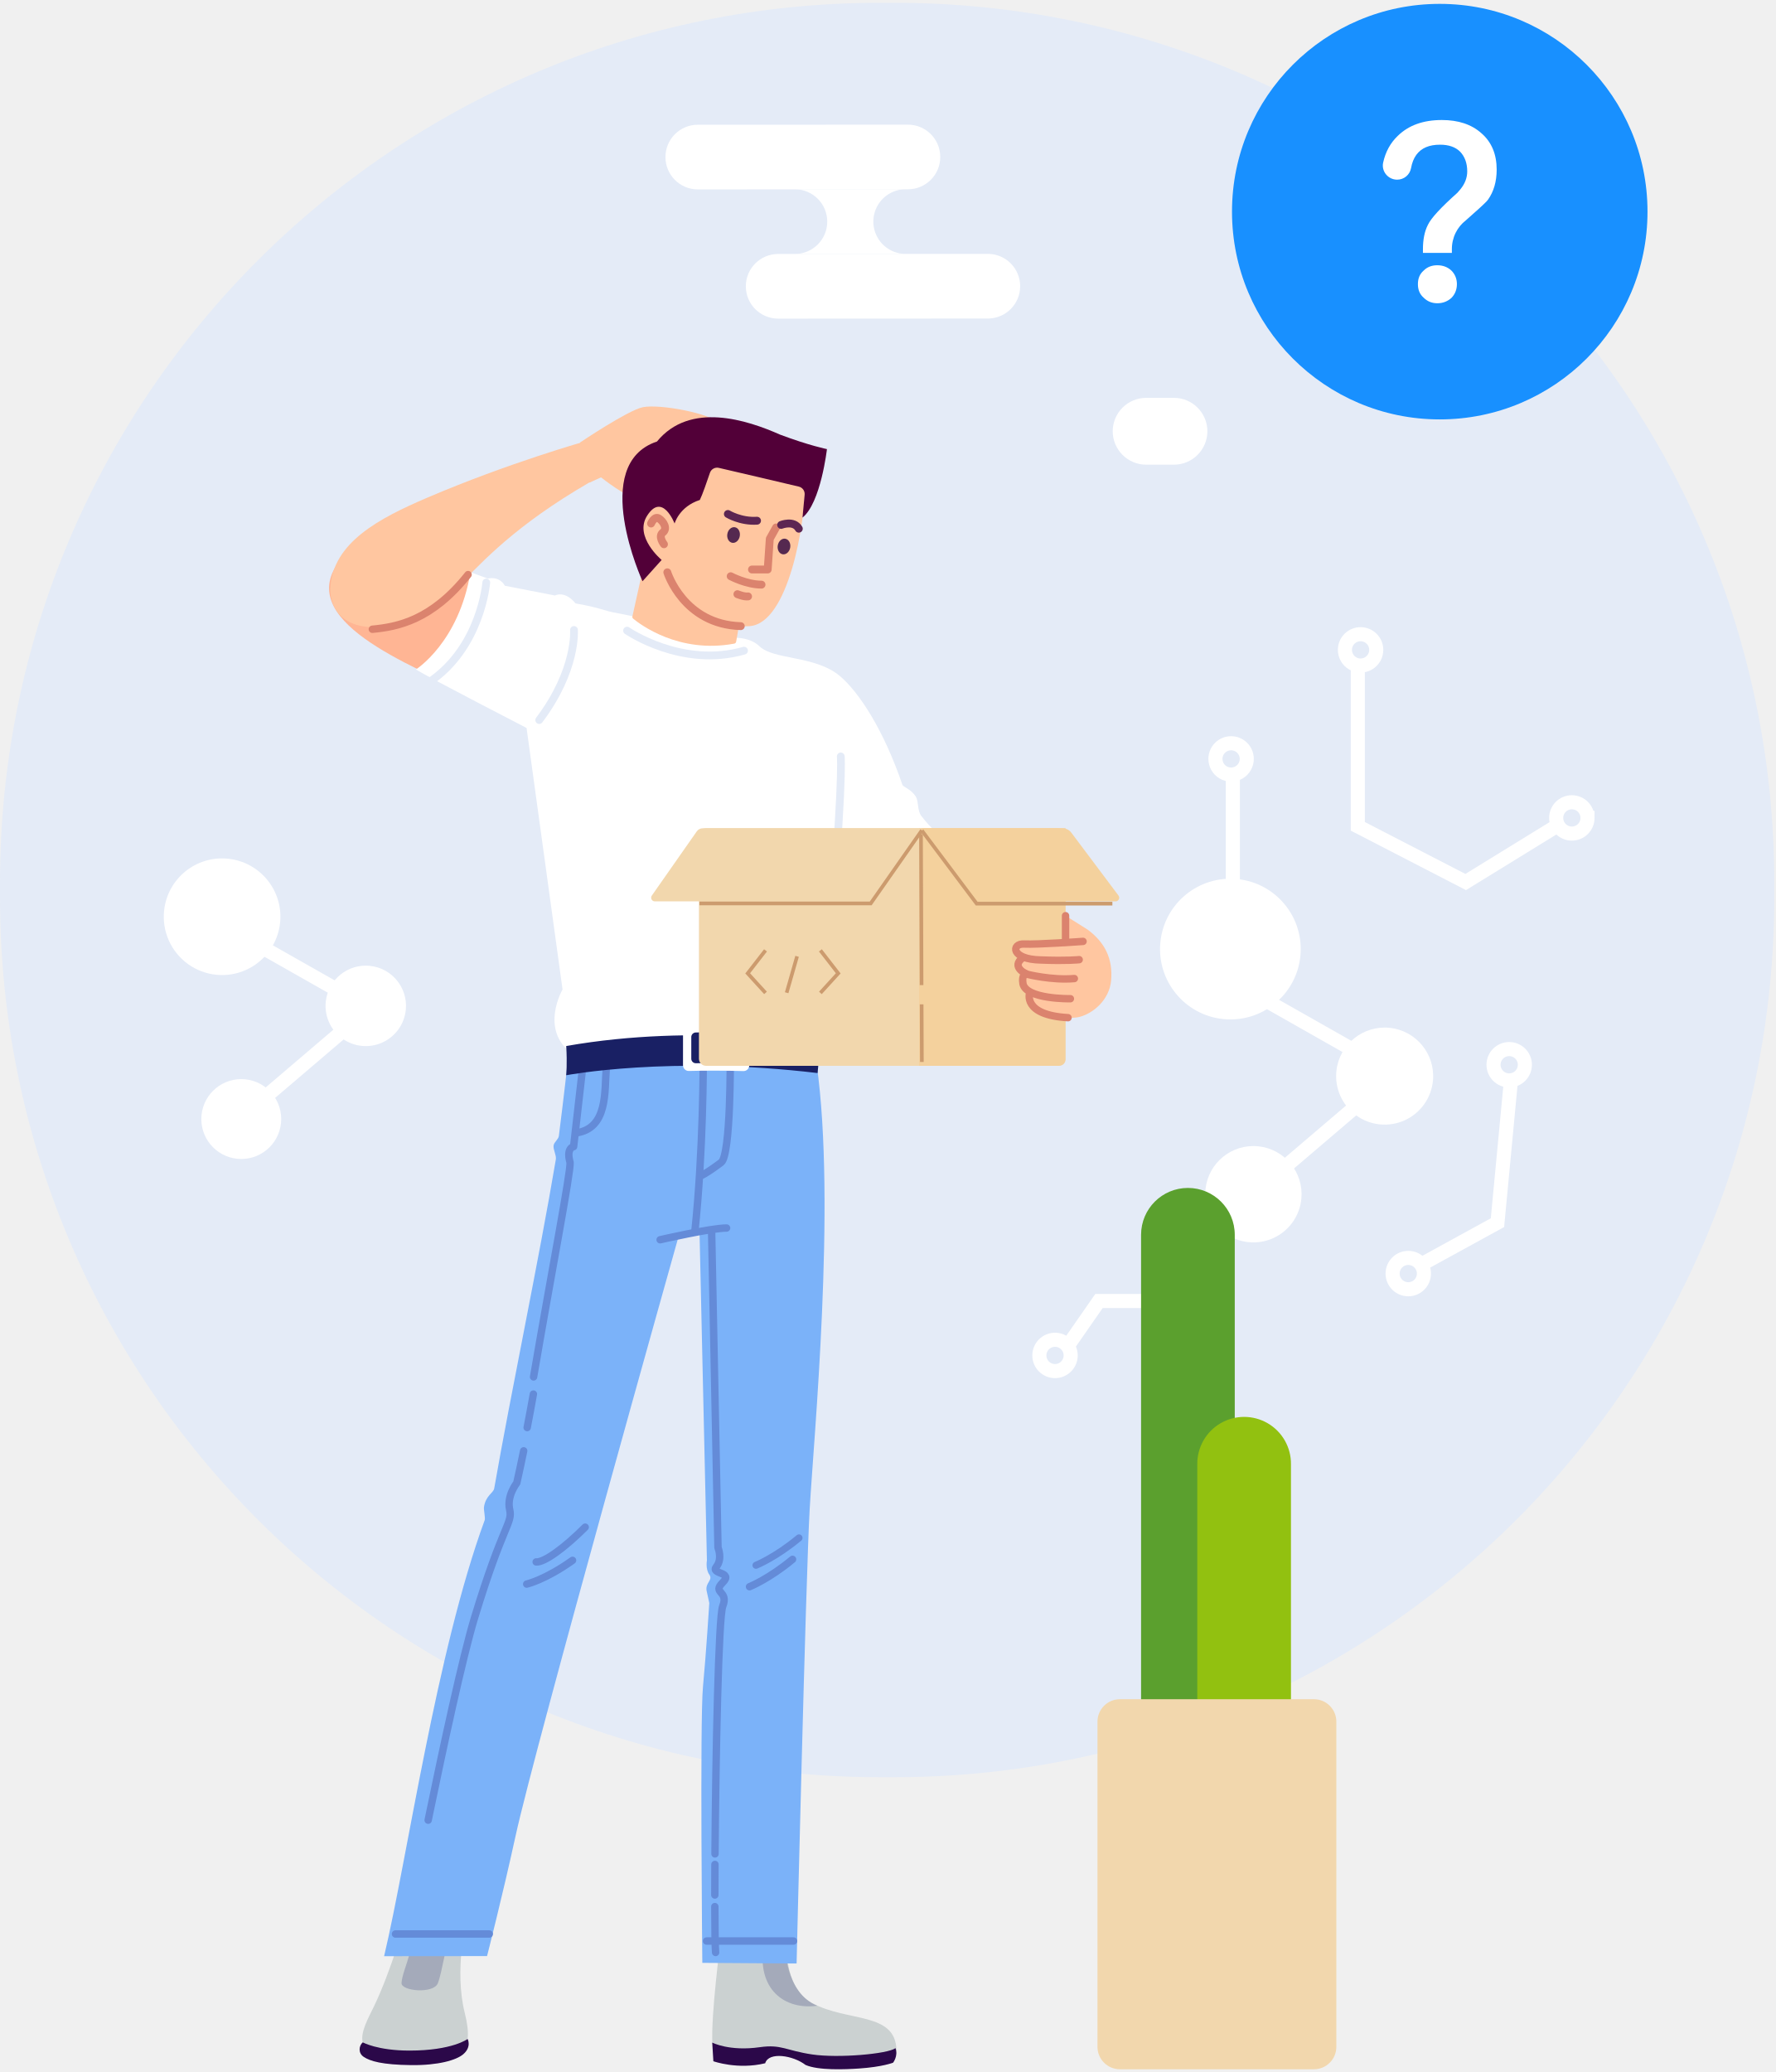
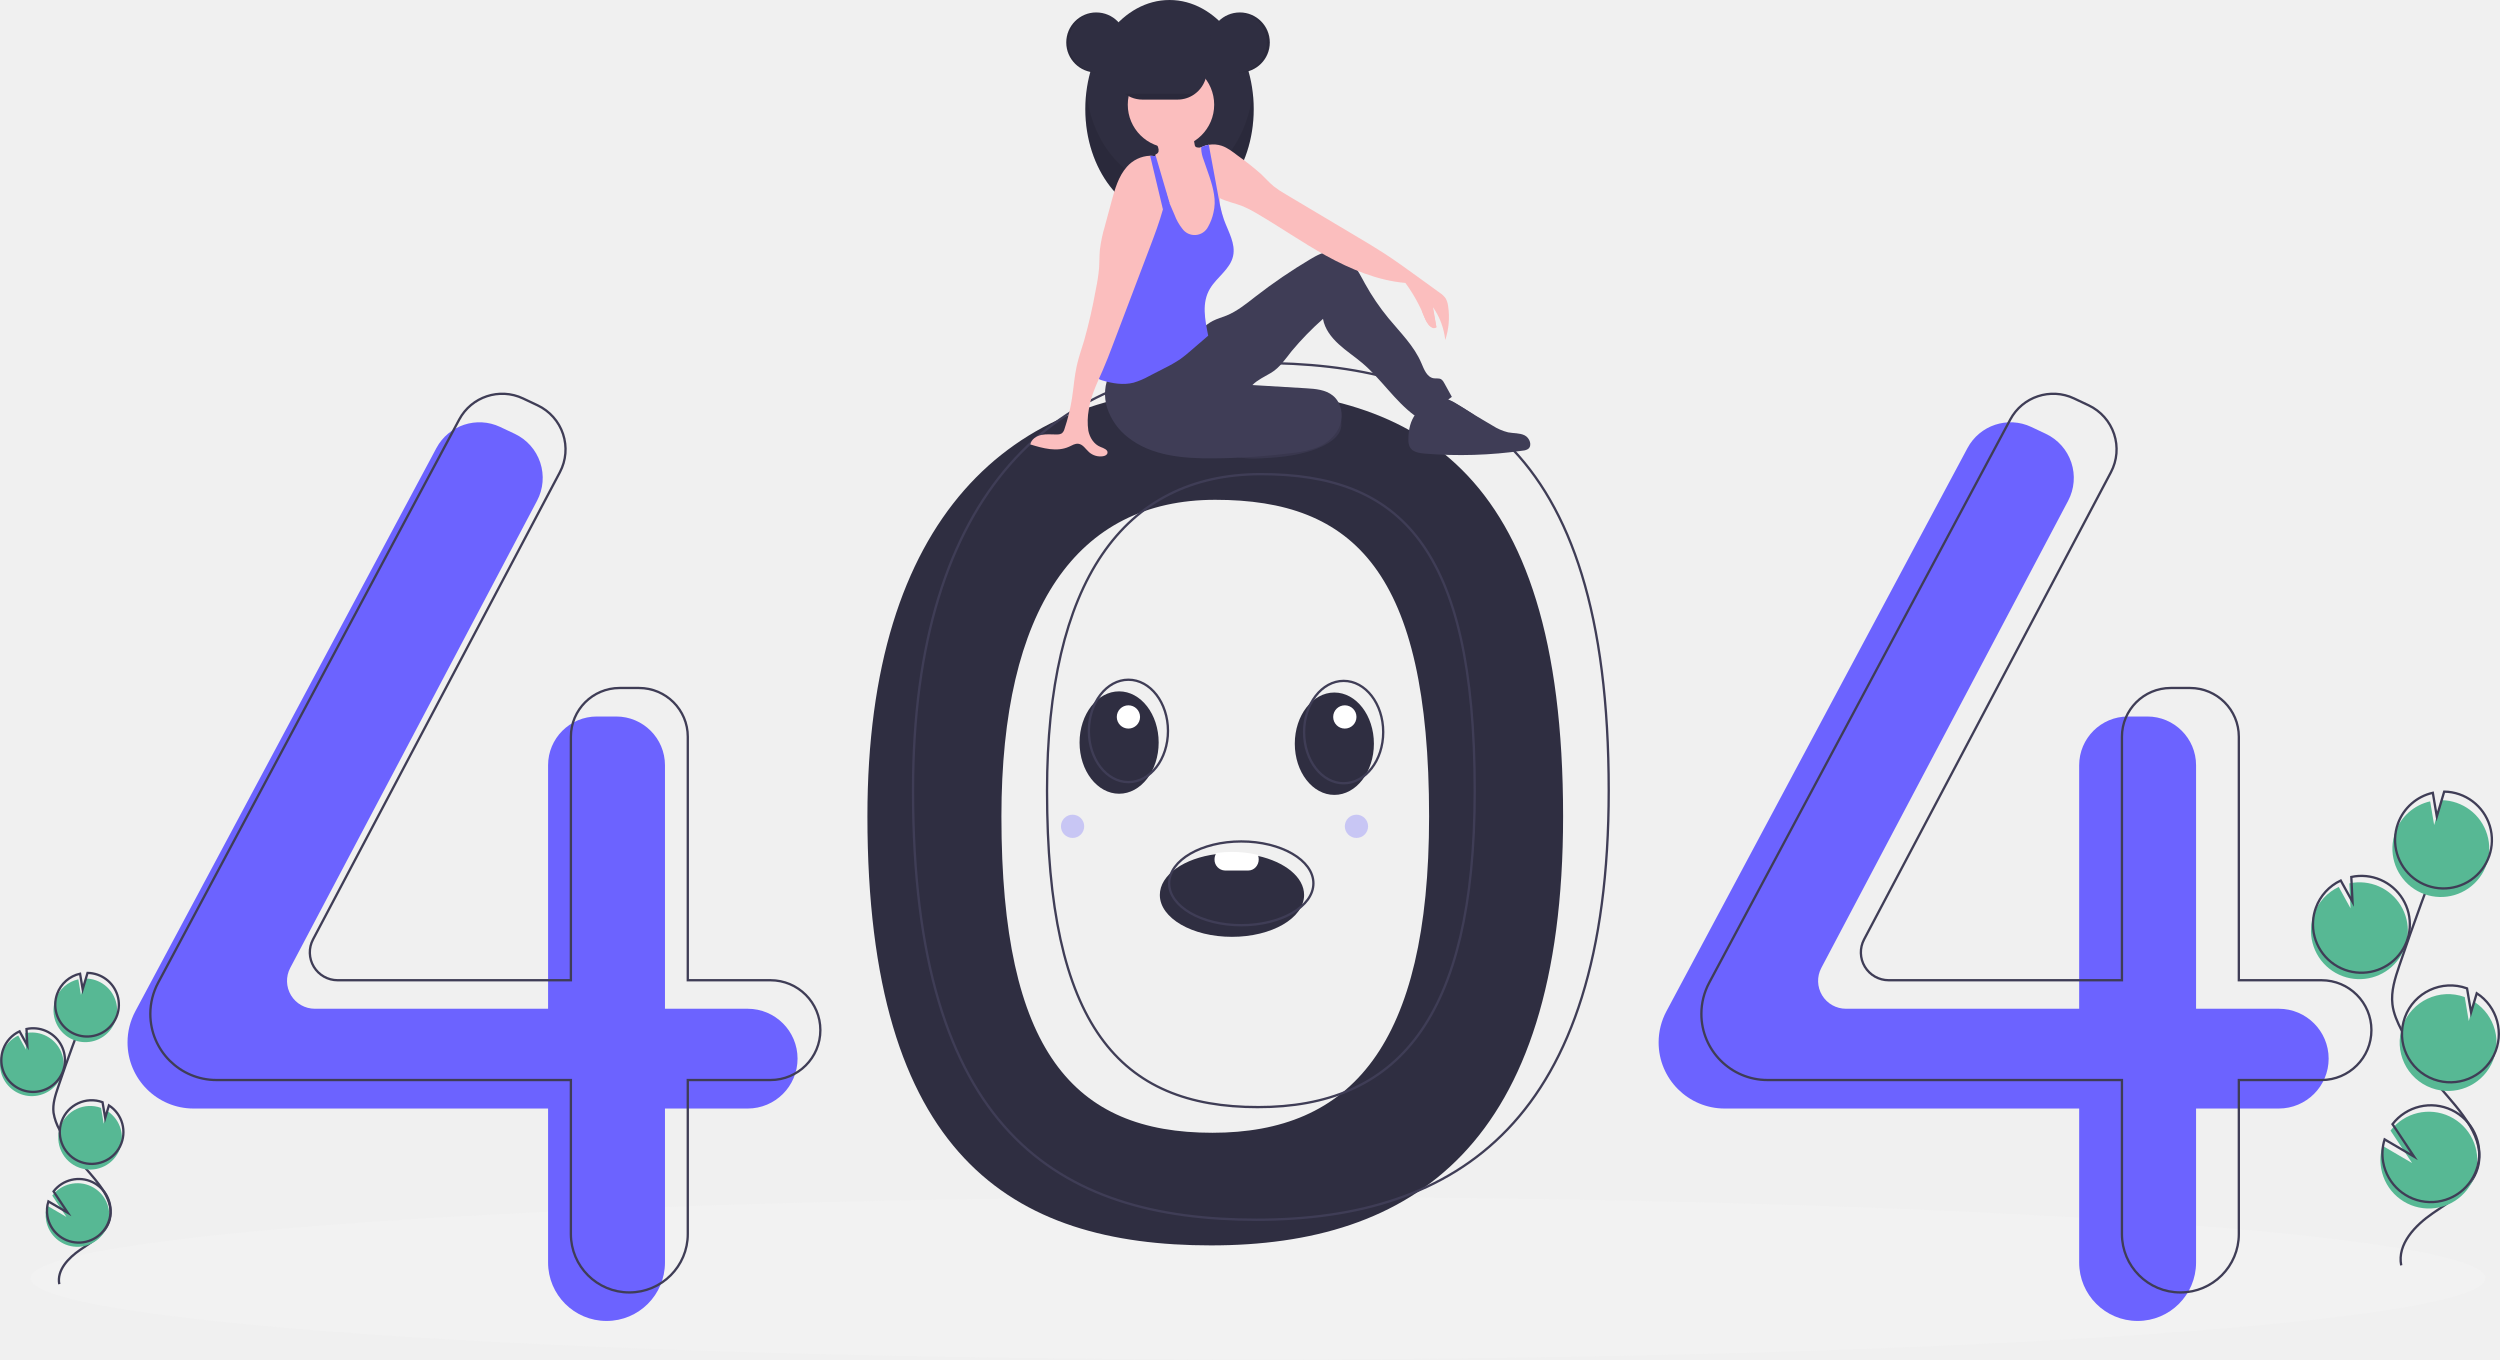
- <svg width="252" height="294">
-   <defs>
-     <path d="M0 .387h251.772v251.772H0z" />
-   </defs>
-   <g fill="none" fill-rule="evenodd">
-     <g transform="translate(0 .012)">
-       <mask fill="#fff" />
-       <path d="M0 127.32v-2.095C0 56.279 55.892.387 124.838.387h2.096c68.946 0 124.838 55.892 124.838 124.838v2.096c0 68.946-55.892 124.838-124.838 124.838h-2.096C55.892 252.16 0 196.267 0 127.321" fill="#E4EBF7" mask="url(#b)" />
-     </g>
-     <path d="M39.755 130.84a8.276 8.276 0 1 1-16.468-1.66 8.276 8.276 0 0 1 16.468 1.66" fill="#FFF" />
-     <path d="M36.975 134.297l10.482 5.943M48.373 146.508l-12.648 10.788" stroke="#FFF" stroke-width="2" />
-     <path d="M39.875 159.352a5.667 5.667 0 1 1-11.277-1.136 5.667 5.667 0 0 1 11.277 1.136M57.588 143.247a5.708 5.708 0 1 1-11.358-1.145 5.708 5.708 0 0 1 11.358 1.145M99.018 26.875l29.82-.014a4.587 4.587 0 1 0-.003-9.175l-29.82.013a4.587 4.587 0 1 0 .003 9.176M110.424 45.211l29.82-.013a4.588 4.588 0 0 0-.004-9.175l-29.82.013a4.587 4.587 0 1 0 .004 9.175" fill="#FFF" />
-     <path d="M112.798 26.861v-.002l15.784-.006a4.588 4.588 0 1 0 .003 9.175l-15.783.007v-.002a4.586 4.586 0 0 0-.004-9.172M184.523 135.668c-.553 5.485-5.447 9.483-10.931 8.93-5.485-.553-9.483-5.448-8.93-10.932.552-5.485 5.447-9.483 10.932-8.93 5.485.553 9.483 5.447 8.93 10.932" fill="#FFF" />
-     <path d="M179.26 141.75l12.64 7.167M193.006 156.477l-15.255 13.011" stroke="#FFF" stroke-width="2" />
-     <path d="M184.668 170.057a6.835 6.835 0 1 1-13.6-1.372 6.835 6.835 0 0 1 13.6 1.372M203.34 153.325a6.885 6.885 0 1 1-13.7-1.382 6.885 6.885 0 0 1 13.7 1.382" fill="#FFF" />
-     <path d="M151.931 192.324a2.222 2.222 0 1 1-4.444 0 2.222 2.222 0 0 1 4.444 0zM225.27 116.056a2.222 2.222 0 1 1-4.445 0 2.222 2.222 0 0 1 4.444 0zM216.38 151.08a2.223 2.223 0 1 1-4.446-.001 2.223 2.223 0 0 1 4.446 0zM176.917 107.636a2.223 2.223 0 1 1-4.445 0 2.223 2.223 0 0 1 4.445 0zM195.291 92.165a2.223 2.223 0 1 1-4.445 0 2.223 2.223 0 0 1 4.445 0zM202.058 180.711a2.223 2.223 0 1 1-4.446 0 2.223 2.223 0 0 1 4.446 0z" stroke="#FFF" stroke-width="2" />
-     <path stroke="#FFF" stroke-width="2" d="M214.404 153.302l-1.912 20.184-10.928 5.99M173.661 174.792l-6.356 9.814h-11.36l-4.508 6.484M174.941 125.168v-15.804M220.824 117.25l-12.84 7.901-15.31-7.902V94.39" />
-     <path d="M166.588 65.936h-3.951a4.756 4.756 0 0 1-4.743-4.742 4.756 4.756 0 0 1 4.743-4.743h3.951a4.756 4.756 0 0 1 4.743 4.743 4.756 4.756 0 0 1-4.743 4.742" fill="#FFF" />
-     <path d="M174.823 30.03c0-16.281 13.198-29.48 29.48-29.48 16.28 0 29.48 13.199 29.48 29.48 0 16.28-13.2 29.48-29.48 29.48-16.282 0-29.48-13.2-29.48-29.48" fill="#1890FF" />
-     <path d="M205.952 38.387c.5.5.785 1.142.785 1.928s-.286 1.465-.785 1.964c-.572.5-1.214.75-2 .75-.785 0-1.429-.285-1.929-.785-.572-.5-.82-1.143-.82-1.929s.248-1.428.82-1.928c.5-.5 1.144-.75 1.93-.75.785 0 1.462.25 1.999.75m4.285-19.463c1.428 1.249 2.143 2.963 2.143 5.142 0 1.712-.427 3.13-1.219 4.25-.067.096-.137.18-.218.265-.416.429-1.41 1.346-2.956 2.699a5.07 5.07 0 0 0-1.428 1.75 5.207 5.207 0 0 0-.536 2.357v.5h-4.107v-.5c0-1.357.215-2.536.714-3.5.464-.964 1.857-2.464 4.178-4.536l.43-.5c.643-.785.964-1.643.964-2.535 0-1.18-.358-2.108-1-2.785-.678-.68-1.643-1.001-2.858-1.001-1.536 0-2.642.464-3.357 1.43-.37.5-.621 1.135-.76 1.904a1.999 1.999 0 0 1-1.971 1.63h-.004c-1.277 0-2.257-1.183-1.98-2.43.337-1.518 1.02-2.78 2.073-3.784 1.536-1.5 3.607-2.25 6.25-2.25 2.32 0 4.214.607 5.642 1.894" fill="#FFF" />
-     <path d="M52.04 76.131s21.81 5.36 27.307 15.945c5.575 10.74-6.352 9.26-15.73 4.935-10.86-5.008-24.7-11.822-11.577-20.88" fill="#FFB594" />
-     <path d="M90.483 67.504l-.449 2.893c-.753.49-4.748-2.663-4.748-2.663l-1.645.748-1.346-5.684s6.815-4.589 8.917-5.018c2.452-.501 9.884.94 10.7 2.278 0 0 1.32.486-2.227.69-3.548.203-5.043.447-6.79 3.132-1.747 2.686-2.412 3.624-2.412 3.624" fill="#FFC6A0" />
-     <path d="M128.055 111.367c-2.627-7.724-6.15-13.18-8.917-15.478-3.5-2.906-9.34-2.225-11.366-4.187-1.27-1.231-3.215-1.197-3.215-1.197s-14.98-3.158-16.828-3.479c-2.37-.41-2.124-.714-6.054-1.405-1.57-1.907-2.917-1.122-2.917-1.122l-7.11-1.383c-.853-1.472-2.423-1.023-2.423-1.023l-2.468-.897c-1.645 9.976-7.74 13.796-7.74 13.796 1.795 1.122 15.703 8.3 15.703 8.3l5.107 37.11s-3.321 5.694 1.346 9.109c0 0 19.883-3.743 34.921-.329 0 0 3.047-2.546.972-8.806.523-3.01 1.394-8.263 1.736-11.622.385.772 2.019 1.918 3.14 3.477 0 0 9.407-7.365 11.052-14.012-.832-.723-1.598-1.585-2.267-2.453-.567-.736-.358-2.056-.765-2.717-.669-1.084-1.804-1.378-1.907-1.682" fill="#FFF" />
-     <path d="M101.09 289.998s4.295 2.041 7.354 1.021c2.821-.94 4.53.668 7.08 1.178 2.55.51 6.874 1.1 11.686-1.26-.103-5.51-6.889-3.98-11.96-6.713-2.563-1.38-3.784-4.722-3.598-8.799h-9.402s-1.392 10.52-1.16 14.573" fill="#CBD1D1" />
-     <path d="M101.067 289.826s2.428 1.271 6.759.653c3.058-.437 3.712.481 7.423 1.031 3.712.55 10.724-.069 11.823-.894.413 1.1-.343 2.063-.343 2.063s-1.512.603-4.812.824c-2.03.136-5.8.291-7.607-.503-1.787-1.375-5.247-1.903-5.728-.241-3.918.95-7.355-.286-7.355-.286l-.16-2.647z" fill="#2B0849" />
-     <path d="M108.341 276.044h3.094s-.103 6.702 4.536 8.558c-4.64.618-8.558-2.303-7.63-8.558" fill="#A4AABA" />
-     <path d="M57.542 272.401s-2.107 7.416-4.485 12.306c-1.798 3.695-4.225 7.492 5.465 7.492 6.648 0 8.953-.48 7.423-6.599-1.53-6.12.266-13.199.266-13.199h-8.669z" fill="#CBD1D1" />
-     <path d="M51.476 289.793s2.097 1.169 6.633 1.169c6.083 0 8.249-1.65 8.249-1.65s.602 1.114-.619 2.165c-.993.855-3.597 1.591-7.39 1.546-4.145-.048-5.832-.566-6.736-1.168-.825-.55-.687-1.58-.137-2.062" fill="#2B0849" />
-     <path d="M58.419 274.304s.033 1.519-.314 2.93c-.349 1.42-1.078 3.104-1.13 4.139-.058 1.151 4.537 1.58 5.155.034.62-1.547 1.294-6.427 1.913-7.252.619-.825-4.903-2.119-5.624.15" fill="#A4AABA" />
-     <path d="M99.66 278.514l13.378.092s1.298-54.52 1.853-64.403c.554-9.882 3.776-43.364 1.002-63.128l-12.547-.644-22.849.78s-.434 3.966-1.195 9.976c-.063.496-.682.843-.749 1.365-.075.585.423 1.354.32 1.966-2.364 14.08-6.377 33.104-8.744 46.677-.116.666-1.234 1.009-1.458 2.691-.04.302.211 1.525.112 1.795-6.873 18.744-10.949 47.842-14.277 61.885l14.607-.014s2.197-8.57 4.03-16.97c2.811-12.886 23.111-85.01 23.111-85.01l3.016-.521 1.043 46.35s-.224 1.234.337 2.02c.56.785-.56 1.123-.392 2.244l.392 1.794s-.449 7.178-.898 11.89c-.448 4.71-.092 39.165-.092 39.165" fill="#7BB2F9" />
-     <path d="M76.085 221.626c1.153.094 4.038-2.019 6.955-4.935M106.36 225.142s2.774-1.11 6.103-3.883" stroke="#648BD8" stroke-width="1.051" stroke-linecap="round" stroke-linejoin="round" />
-     <path d="M107.275 222.1s2.773-1.11 6.102-3.884" stroke="#648BD8" stroke-linecap="round" stroke-linejoin="round" />
-     <path d="M74.74 224.767s2.622-.591 6.505-3.365M86.03 151.634c-.27 3.106.3 8.525-4.336 9.123M103.625 149.88s.11 14.012-1.293 15.065c-2.219 1.664-2.99 1.944-2.99 1.944M99.79 150.438s.035 12.88-1.196 24.377M93.673 175.911s7.212-1.664 9.431-1.664M74.31 205.861a212.013 212.013 0 0 1-.979 4.56s-1.458 1.832-1.009 3.776c.449 1.944-.947 2.045-4.985 15.355-1.696 5.59-4.49 18.591-6.348 27.597l-.231 1.12M75.689 197.807a320.934 320.934 0 0 1-.882 4.754M82.591 152.233L81.395 162.7s-1.097.15-.5 2.244c.113 1.346-2.674 15.775-5.18 30.43M56.12 274.418h13.31" stroke="#648BD8" stroke-width="1.051" stroke-linecap="round" stroke-linejoin="round" />
-     <path d="M116.241 148.22s-17.047-3.104-35.893.2c.158 2.514-.003 4.15-.003 4.15s14.687-2.818 35.67-.312c.252-2.355.226-4.038.226-4.038" fill="#192064" />
-     <path d="M106.322 151.165l.003-4.911a.81.81 0 0 0-.778-.815c-2.44-.091-5.066-.108-7.836-.014a.818.818 0 0 0-.789.815l-.003 4.906a.81.81 0 0 0 .831.813c2.385-.06 4.973-.064 7.73.017a.815.815 0 0 0 .842-.81" fill="#FFF" />
-     <path d="M105.207 150.233l.002-3.076a.642.642 0 0 0-.619-.646 94.321 94.321 0 0 0-5.866-.01.65.65 0 0 0-.63.647v3.072a.64.64 0 0 0 .654.644 121.12 121.12 0 0 1 5.794.011c.362.01.665-.28.665-.642" fill="#192064" />
-     <path d="M100.263 275.415h12.338M101.436 270.53c.006 3.387.042 5.79.111 6.506M101.451 264.548a915.75 915.75 0 0 0-.015 4.337M100.986 174.965l.898 44.642s.673 1.57-.225 2.692c-.897 1.122 2.468.673.898 2.243-1.57 1.57.897 1.122 0 3.365-.596 1.489-.994 21.1-1.096 35.146" stroke="#648BD8" stroke-width="1.051" stroke-linecap="round" stroke-linejoin="round" />
-     <path d="M46.876 83.427s-.516 6.045 7.223 5.552c11.2-.712 9.218-9.345 31.54-21.655-.786-2.708-2.447-4.744-2.447-4.744s-11.068 3.11-22.584 8.046c-6.766 2.9-13.395 6.352-13.732 12.801M104.46 91.057l.941-5.372-8.884-11.43-5.037 5.372-1.74 7.834a.321.321 0 0 0 .108.32c.965.8 6.5 5.013 14.347 3.544a.332.332 0 0 0 .264-.268" fill="#FFC6A0" />
-     <path d="M93.942 79.387s-4.533-2.853-2.432-6.855c1.623-3.09 4.513 1.133 4.513 1.133s.52-3.642 3.121-3.642c.52-1.04 1.561-4.162 1.561-4.162s11.445 2.601 13.526 3.121c0 5.203-2.304 19.424-7.84 19.861-8.892.703-12.449-9.456-12.449-9.456" fill="#FFC6A0" />
-     <path d="M113.874 73.446c2.601-2.081 3.47-9.722 3.47-9.722s-2.479-.49-6.64-2.05c-4.683-2.081-12.798-4.747-17.48.976-9.668 3.223-2.05 19.823-2.05 19.823l2.713-3.021s-3.935-3.287-2.08-6.243c2.17-3.462 3.92 1.073 3.92 1.073s.637-2.387 3.581-3.342c.355-.71 1.036-2.674 1.432-3.85a1.073 1.073 0 0 1 1.263-.704c2.4.558 8.677 2.019 11.356 2.662.522.125.871.615.82 1.15l-.305 3.248z" fill="#520038" />
-     <path d="M104.977 76.064c-.103.61-.582 1.038-1.07.956-.489-.083-.801-.644-.698-1.254.103-.61.582-1.038 1.07-.956.488.082.8.644.698 1.254M112.132 77.694c-.103.61-.582 1.038-1.07.956-.488-.083-.8-.644-.698-1.254.103-.61.582-1.038 1.07-.956.488.082.8.643.698 1.254" fill="#552950" />
-     <path stroke="#DB836E" stroke-width="1.118" stroke-linecap="round" stroke-linejoin="round" d="M110.13 74.84l-.896 1.61-.298 4.357h-2.228" />
-     <path d="M110.846 74.481s1.79-.716 2.506.537" stroke="#5C2552" stroke-width="1.118" stroke-linecap="round" stroke-linejoin="round" />
-     <path d="M92.386 74.282s.477-1.114 1.113-.716c.637.398 1.274 1.433.558 1.99-.717.556.159 1.67.159 1.67" stroke="#DB836E" stroke-width="1.118" stroke-linecap="round" stroke-linejoin="round" />
-     <path d="M103.287 72.93s1.83 1.113 4.137.954" stroke="#5C2552" stroke-width="1.118" stroke-linecap="round" stroke-linejoin="round" />
-     <path d="M103.685 81.762s2.227 1.193 4.376 1.193M104.64 84.308s.954.398 1.511.318M94.693 81.205s2.308 7.4 10.424 7.639" stroke="#DB836E" stroke-width="1.118" stroke-linecap="round" stroke-linejoin="round" />
-     <path d="M81.45 89.384s.45 5.647-4.935 12.787M69 82.654s-.726 9.282-8.204 14.206" stroke="#E4EBF7" stroke-width="1.101" stroke-linecap="round" stroke-linejoin="round" />
-     <path d="M129.405 122.865s-5.272 7.403-9.422 10.768" stroke="#E4EBF7" stroke-width="1.051" stroke-linecap="round" stroke-linejoin="round" />
-     <path d="M119.306 107.329s.452 4.366-2.127 32.062" stroke="#E4EBF7" stroke-width="1.101" stroke-linecap="round" stroke-linejoin="round" />
-     <path d="M150.028 151.232h-49.837a1.01 1.01 0 0 1-1.01-1.01v-31.688c0-.557.452-1.01 1.01-1.01h49.837c.558 0 1.01.453 1.01 1.01v31.688a1.01 1.01 0 0 1-1.01 1.01" fill="#F2D7AD" />
-     <path d="M150.29 151.232h-19.863v-33.707h20.784v32.786a.92.92 0 0 1-.92.92" fill="#F4D19D" />
-     <path d="M123.554 127.896H92.917a.518.518 0 0 1-.425-.816l6.38-9.113c.193-.277.51-.442.85-.442h31.092l-7.26 10.371z" fill="#F2D7AD" />
-     <path fill="#CC9B6E" d="M123.689 128.447H99.25v-.519h24.169l7.183-10.26.424.298z" />
-     <path d="M158.298 127.896h-18.669a2.073 2.073 0 0 1-1.659-.83l-7.156-9.541h19.965c.49 0 .95.23 1.244.622l6.69 8.92a.519.519 0 0 1-.415.83" fill="#F4D19D" />
-     <path fill="#CC9B6E" d="M157.847 128.479h-19.384l-7.857-10.475.415-.31 7.7 10.266h19.126zM130.554 150.685l-.032-8.177.519-.002.032 8.177z" />
-     <path fill="#CC9B6E" d="M130.511 139.783l-.08-21.414.519-.002.08 21.414zM111.876 140.932l-.498-.143 1.479-5.167.498.143zM108.437 141.06l-2.679-2.935 2.665-3.434.41.318-2.397 3.089 2.384 2.612zM116.607 141.06l-.383-.35 2.383-2.612-2.397-3.089.41-.318 2.665 3.434z" />
-     <path d="M154.316 131.892l-3.114-1.96.038 3.514-1.043.092c-1.682.115-3.634.23-4.789.23-1.902 0-2.693 2.258 2.23 2.648l-2.645-.596s-2.168 1.317.504 2.3c0 0-1.58 1.217.561 2.58-.584 3.504 5.247 4.058 7.122 3.59 1.876-.47 4.233-2.359 4.487-5.16.28-3.085-.89-5.432-3.35-7.238" fill="#FFC6A0" />
-     <path d="M153.686 133.577s-6.522.47-8.36.372c-1.836-.098-1.904 2.19 2.359 2.264 3.739.15 5.451-.044 5.451-.044" stroke="#DB836E" stroke-width="1.051" stroke-linecap="round" stroke-linejoin="round" />
-     <path d="M145.16 135.877c-1.85 1.346.561 2.355.561 2.355s3.478.898 6.73.617" stroke="#DB836E" stroke-width="1.051" stroke-linecap="round" stroke-linejoin="round" />
-     <path d="M151.89 141.71s-6.28.111-6.73-2.132c-.223-1.346.45-1.402.45-1.402M146.114 140.868s-1.103 3.16 5.44 3.533M151.202 129.932v3.477M52.838 89.286c3.533-.337 8.423-1.248 13.582-7.754" stroke="#DB836E" stroke-width="1.051" stroke-linecap="round" stroke-linejoin="round" />
-     <path d="M168.567 248.318a6.647 6.647 0 0 1-6.647-6.647v-66.466a6.647 6.647 0 1 1 13.294 0v66.466a6.647 6.647 0 0 1-6.647 6.647" fill="#5BA02E" />
-     <path d="M176.543 247.653a6.647 6.647 0 0 1-6.646-6.647v-33.232a6.647 6.647 0 1 1 13.293 0v33.232a6.647 6.647 0 0 1-6.647 6.647" fill="#92C110" />
-     <path d="M186.443 293.613H158.92a3.187 3.187 0 0 1-3.187-3.187v-46.134a3.187 3.187 0 0 1 3.187-3.187h27.524a3.187 3.187 0 0 1 3.187 3.187v46.134a3.187 3.187 0 0 1-3.187 3.187" fill="#F2D7AD" />
-     <path d="M88.979 89.48s7.776 5.384 16.6 2.842" stroke="#E4EBF7" stroke-width="1.101" stroke-linecap="round" stroke-linejoin="round" />
-   </g>
+ <svg xmlns="http://www.w3.org/2000/svg" id="fd59ce54-f850-4dfc-bc34-dd7d379d600e" data-name="Layer 1" width="1074.392" height="584.231" viewBox="0 0 1074.392 584.231">
+   <ellipse cx="540.643" cy="549.309" rx="527.5" ry="34.922" fill="#f2f2f2" />
+   <path d="M583.48,324.894c-85.944,0-147.651,55.139-147.651,183.798,0,145.813,61.707,184.411,147.651,184.411s151.327-42.274,151.327-184.411C734.807,356.753,669.424,324.894,583.48,324.894Zm.565,319.808c-59.527,0-90.626-34.923-90.626-135.916,0-89.112,32.372-136.105,91.899-136.105s91.899,30.868,91.899,136.105C677.217,607.234,643.572,644.703,584.045,644.703Z" transform="translate(-63.054 -157.8845)" fill="#2f2e41" />
+   <path d="M384.365,591.401H348.831V486.762A20.956,20.956,0,0,0,327.875,465.806h-8.326a20.956,20.956,0,0,0-20.956,20.956V591.401H198.363a11.963,11.963,0,0,1-10.578-17.552l106.082-200.78A20.956,20.956,0,0,0,284.287,344.33l-6.262-2.957a20.956,20.956,0,0,0-27.429,9.07L121.214,592.475a28.416,28.416,0,0,0-3.356,13.396v0a28.416,28.416,0,0,0,28.416,28.416H298.593v66.167a25.119,25.119,0,0,0,25.119,25.119h0a25.119,25.119,0,0,0,25.119-25.119V634.287h35.534a21.443,21.443,0,0,0,21.443-21.443v0A21.443,21.443,0,0,0,384.365,591.401Z" transform="translate(-63.054 -157.8845)" fill="#6c63ff" />
+   <path d="M1042.362,591.401h-35.534V486.762A20.956,20.956,0,0,0,985.872,465.806h-8.326a20.956,20.956,0,0,0-20.956,20.956V591.401H856.359a11.963,11.963,0,0,1-10.578-17.552L951.864,373.069A20.956,20.956,0,0,0,942.284,344.33l-6.262-2.957a20.956,20.956,0,0,0-27.429,9.07L779.211,592.475a28.416,28.416,0,0,0-3.356,13.396v0a28.416,28.416,0,0,0,28.416,28.416H956.589v66.167a25.119,25.119,0,0,0,25.119,25.119h0a25.119,25.119,0,0,0,25.119-25.119V634.287h35.534a21.443,21.443,0,0,0,21.443-21.443v0A21.443,21.443,0,0,0,1042.362,591.401Z" transform="translate(-63.054 -157.8845)" fill="#6c63ff" />
+   <path d="M394.168,579.148H358.634V474.509a20.956,20.956,0,0,0-20.956-20.956h-8.326a20.956,20.956,0,0,0-20.956,20.956V579.148H208.165a11.963,11.963,0,0,1-10.578-17.552L303.67,360.816a20.956,20.956,0,0,0-9.58-28.739l-6.262-2.957a20.956,20.956,0,0,0-27.429,9.07L131.017,580.222a28.416,28.416,0,0,0-3.356,13.396v0a28.416,28.416,0,0,0,28.416,28.416H308.395v66.167a25.119,25.119,0,0,0,25.119,25.119h0a25.119,25.119,0,0,0,25.119-25.119V622.034h35.534a21.443,21.443,0,0,0,21.443-21.443v0A21.443,21.443,0,0,0,394.168,579.148Z" transform="translate(-63.054 -157.8845)" fill="none" stroke="#3f3d56" stroke-miterlimit="10" />
+   <path d="M1060.742,579.148h-35.534V474.509a20.956,20.956,0,0,0-20.956-20.956H995.925a20.956,20.956,0,0,0-20.956,20.956V579.148H874.739a11.963,11.963,0,0,1-10.578-17.552L970.244,360.816a20.956,20.956,0,0,0-9.58-28.739l-6.262-2.957a20.956,20.956,0,0,0-27.429,9.07L797.59,580.222a28.416,28.416,0,0,0-3.356,13.396v0a28.416,28.416,0,0,0,28.416,28.416H974.969v66.167a25.119,25.119,0,0,0,25.119,25.119h0a25.119,25.119,0,0,0,25.119-25.119V622.034h35.534a21.443,21.443,0,0,0,21.443-21.443v0A21.443,21.443,0,0,0,1060.742,579.148Z" transform="translate(-63.054 -157.8845)" fill="none" stroke="#3f3d56" stroke-miterlimit="10" />
+   <path d="M603.085,313.866c-85.944,0-147.651,55.139-147.651,183.798,0,145.813,61.707,184.411,147.651,184.411s151.327-42.274,151.327-184.411C754.412,345.725,689.029,313.866,603.085,313.866Zm.565,319.808c-59.527,0-90.626-34.923-90.626-135.916,0-89.112,32.372-136.105,91.899-136.105s91.899,30.868,91.899,136.105C696.822,596.206,663.177,633.675,603.65,633.675Z" transform="translate(-63.054 -157.8845)" fill="none" stroke="#3f3d56" stroke-miterlimit="10" />
+   <circle cx="471.141" cy="18.25" r="12.901" fill="#2f2e41" />
+   <ellipse cx="502.607" cy="46.885" rx="36.186" ry="46.885" fill="#2f2e41" />
+   <path d="M565.661,237.494c-18.128,0-33.141-17.271-35.776-39.805a60.976,60.976,0,0,0-.41,7.08c0,25.894,16.201,46.885,36.186,46.885s36.186-20.991,36.186-46.885a60.976,60.976,0,0,0-.41-7.08C598.803,220.224,583.789,237.494,565.661,237.494Z" transform="translate(-63.054 -157.8845)" opacity="0.1" />
+   <path d="M639.296,342.073c-.777,3.193-4.128,5.751-7.839,7.538-7.802,3.757-17.425,4.878-26.76,5.254a45.176,45.176,0,0,1-7.144-.132,20.537,20.537,0,0,1-12.251-5.631,1.681,1.681,0,0,1,.044-2.844c4.969-5.459,13.262-8.806,21.616-11.216,6.334-1.827,17.381-6.561,24.29-5.922C637.944,329.739,640.277,338.041,639.296,342.073Z" transform="translate(-63.054 -157.8845)" fill="#3f3d56" />
+   <path d="M639.296,342.073c-.777,3.193-4.128,5.751-7.839,7.538-7.802,3.757-17.425,4.878-26.76,5.254a45.176,45.176,0,0,1-7.144-.132,20.537,20.537,0,0,1-12.251-5.631,1.681,1.681,0,0,1,.044-2.844c4.969-5.459,13.262-8.806,21.616-11.216,6.334-1.827,17.381-6.561,24.29-5.922C637.944,329.739,640.277,338.041,639.296,342.073Z" transform="translate(-63.054 -157.8845)" opacity="0.1" />
+   <path d="M540.098,318.206a19.77,19.77,0,0,0-1.199,15.075,26.339,26.339,0,0,0,8.829,12.497c10.095,8.092,23.988,9.205,36.925,9.093a284.649,284.649,0,0,0,33.905-2.324,40.538,40.538,0,0,0,11.001-2.554c4.222-1.827,7.933-5.178,9.436-9.526s.436-9.672-3.134-12.574c-3.137-2.55-7.463-2.9-11.498-3.143l-23.088-1.387c2.281-2.308,5.318-3.614,8.096-5.292,3.685-2.226,6.134-5.965,8.813-9.335a129.001,129.001,0,0,1,13.439-13.817c.751,4.31,3.478,7.85,6.687,10.824s6.908,5.368,10.244,8.2c8.079,6.858,13.896,16.167,22.392,22.5a43.829,43.829,0,0,0,16.049-8.012l-3.302-5.981a3.94,3.94,0,0,0-1.245-1.553c-.935-.575-2.14-.279-3.225-.441-2.901-.435-4.168-3.784-5.306-6.487-3.125-7.422-9.108-13.18-14.218-19.404a98.009,98.009,0,0,1-9.996-14.723c-1.717-3.102-3.288-6.331-5.617-9.003s-5.594-4.773-9.139-4.781c-3.132-.007-6.021,1.584-8.714,3.183a230.477,230.477,0,0,0-23.63,16.099c-3.944,3.062-7.863,6.296-12.489,8.174-1.947.79-4,1.331-5.869,2.292-3.273,1.684-5.757,4.534-8.431,7.064C566.277,311.892,553.219,317.738,540.098,318.206Z" transform="translate(-63.054 -157.8845)" fill="#3f3d56" />
+   <path d="M588.374,253.983a23.774,23.774,0,0,1-1.734,8.033,10.045,10.045,0,0,1-5.768,5.573,12.375,12.375,0,0,1-5.623.182,10.882,10.882,0,0,1-4.582-1.561c-2.165-1.488-3.244-4.144-3.637-6.743-.393-2.596-.217-5.249-.469-7.863a42.944,42.944,0,0,0-1.202-6.255c-.17-.683-.343-1.362-.513-2.042-.167-.68-.33-1.359-.481-2.039-.138-.639-.267-1.281-.378-1.926-.091-.544-.173-1.092-.233-1.643a18.423,18.423,0,0,0-.809-4.811,14.607,14.607,0,0,0-1.687-2.854c-.286-.409-.563-.818-.818-1.243a5.89,5.89,0,0,1-.972-3.748,3.286,3.286,0,0,1,.148-.601c.025-.076.053-.151.085-.223A1.802,1.802,0,0,0,560.932,223.07a3.433,3.433,0,0,0-.148-1.778,11.318,11.318,0,0,0-.96-2.288c-.264-.478-1.161-1.34-1.167-1.888-.013-1.101,2.14-1.989,3.011-2.423a16.796,16.796,0,0,1,8.597-1.743c1.904.129,3.968.714,5.019,2.31.944,1.438.818,3.301,1.221,4.972a1.471,1.471,0,0,0,.299.664,1.341,1.341,0,0,0,.739.34,4.549,4.549,0,0,0,1.416.057h.003a2.931,2.931,0,0,0,.371-.054,4.957,4.957,0,0,0,2.033-.878q.585-.156,1.18-.255a.251.251,0,0,0,.047-.009c1.576,4.975,1.781,10.308,3.071,15.374.639,2.52,1.554,5.009,1.683,7.602.009.113.013.23.016.346.019.834-.047,1.674-.013,2.505a6.981,6.981,0,0,0,.126,1.114,15.611,15.611,0,0,0,.525,1.743l.009.028c.06.183.116.368.164.554.035.135.066.267.091.403l.003.009A14.938,14.938,0,0,1,588.374,253.983Z" transform="translate(-63.054 -157.8845)" fill="#fbbebe" />
+   <circle cx="503.237" cy="44.997" r="18.565" fill="#fbbebe" />
+   <path d="M684.157,304.033a30.445,30.445,0,0,0-5.236-14.103q.722,4.295,1.447,8.587a3.214,3.214,0,0,1-3.367-1.035,10.337,10.337,0,0,1-1.765-3.276,67.466,67.466,0,0,0-8.21-14.736c-11.819-.985-23.502-5.884-33.896-11.595-10.396-5.708-20.126-12.552-30.384-18.502a43.573,43.573,0,0,0-5.544-2.832c-3.21-1.287-6.812-1.954-9.855-3.468-.204-.101-.409-.208-.61-.318a12.578,12.578,0,0,1-1.945-1.306,10.344,10.344,0,0,1-.931-.856,20.351,20.351,0,0,1-3.559-5.953c-1.633-3.612-2.215-7.97-3.845-11.583a11.203,11.203,0,0,1,2.502-1.765h.003c.132-.069.264-.135.4-.198a11.94,11.94,0,0,1,2.004-.733q.585-.156,1.18-.255a.251.251,0,0,0,.047-.009,11.566,11.566,0,0,1,5.491.434c2.587.875,4.767,2.621,6.941,4.273a114.02,114.02,0,0,1,10.148,8.049c1.794,1.718,3.43,3.606,5.359,5.167a42.144,42.144,0,0,0,5.057,3.351q15.656,9.327,31.315,18.65c3.534,2.105,7.07,4.21,10.526,6.438,5.249,3.386,10.308,7.055,15.365,10.721q4.47,3.238,8.936,6.479a9.728,9.728,0,0,1,2.533,2.341,8.472,8.472,0,0,1,1.123,3.433A31.387,31.387,0,0,1,684.157,304.033Z" transform="translate(-63.054 -157.8845)" fill="#fbbebe" />
+   <path d="M592.977,267.944c-1.252,5.617-6.929,9.012-9.896,13.946-3.688,6.123-2.184,13.241-.799,20.255q-3.795,3.271-7.593,6.542c-1.397,1.199-2.794,2.404-4.298,3.464a57.351,57.351,0,0,1-6.86,3.94q-3.361,1.728-6.721,3.458a32.128,32.128,0,0,1-6.58,2.788c-4.415,1.133-9.103.34-13.471-.972a6.088,6.088,0,0,1-1.473-.601,2.394,2.394,0,0,1-.699-.632,3.911,3.911,0,0,1-.444-2.539c.444-7.351,2.24-14.547,4.031-21.69a85.26,85.26,0,0,1,3.848-12.577,85.077,85.077,0,0,1,5.415-10.151,68.368,68.368,0,0,1,7.929-11.514,18.479,18.479,0,0,0,3.675-4.739c1.117-2.549.686-5.472.913-8.247a17.148,17.148,0,0,1,1.633-6.007v-.003a17.093,17.093,0,0,1,1.743-2.882q.458,1.067.916,2.13.302.699.598,1.394.387.897.768,1.787,1.1,2.558,2.196,5.113a21.59,21.59,0,0,0,3.335,5.944,6.499,6.499,0,0,0,11.123-.853,21.261,21.261,0,0,0,2.272-6.013,19.215,19.215,0,0,0,.252-7.835c-.758-5.009-2.889-10.126-4.437-14.78a14.945,14.945,0,0,1-1.079-4.871,3.351,3.351,0,0,1,.057-.56c.009-.047.019-.098.028-.145a11.94,11.94,0,0,1,2.004-.733q.585-.156,1.18-.255,2.044,11.064,4.094,22.127c.032.173.066.346.098.522.195,1.057.393,2.115.614,3.169.198.957.412,1.91.651,2.857l.009.028c.082.321.167.639.255.957l.003.009c.242.868.513,1.731.818,2.58C590.938,257.475,594.164,262.629,592.977,267.944Z" transform="translate(-63.054 -157.8845)" fill="#6c63ff" />
+   <path d="M668.321,346.877a6.583,6.583,0,0,0,.61,3.143c1.162,2.124,3.95,2.606,6.362,2.805a188.377,188.377,0,0,0,42.266-1.288,4.886,4.886,0,0,0,2.151-.668c1.99-1.395.763-4.795-1.41-5.884s-4.751-.826-7.135-1.297a22.479,22.479,0,0,1-6.678-2.896q-7.252-4.167-14.293-8.688c-2.795-1.795-6.093-3.71-9.24-2.646C672.43,332.343,668.265,337.681,668.321,346.877Z" transform="translate(-63.054 -157.8845)" fill="#3f3d56" />
+   <path d="M564.437,240.874v.003c-.022.132-.044.261-.072.39-.035.214-.076.431-.116.645-.39,1.998-.868,3.987-1.419,5.963-1.51,5.459-3.534,10.831-5.541,16.123q-8.081,21.287-16.164,42.577c-1.359,3.575-2.716,7.152-4.261,10.654-.516,1.167-1.048,2.344-1.576,3.534-1.894,4.257-3.713,8.653-4.317,13.184a27.45,27.45,0,0,0-.192,9.04c.604,2.97,2.407,5.872,5.23,6.97,1.378.538,3.351,1.259,2.974,2.69-.204.787-1.098,1.171-1.901,1.303a7.312,7.312,0,0,1-5.966-1.718c-1.507-1.337-2.665-3.417-4.67-3.641-1.388-.151-2.665.68-3.936,1.262-5.186,2.369-11.227.711-16.674-.972.428-2.206,2.643-3.66,4.843-4.1,2.199-.444,4.474-.129,6.718-.189a3.51,3.51,0,0,0,2.042-.525,3.705,3.705,0,0,0,1.101-1.882,78.964,78.964,0,0,0,3.213-13.147c.724-4.666,1.026-9.405,2.058-14.015.802-3.597,2.042-7.08,3.106-10.61a224.682,224.682,0,0,0,5.06-22.077,78.02,78.02,0,0,0,1.425-9.368c.179-2.612.094-5.236.346-7.838a60.888,60.888,0,0,1,2.111-9.997q1.444-5.348,2.885-10.689c1.425-5.271,2.955-10.746,6.567-14.843a13.962,13.962,0,0,1,10.028-4.789,9.882,9.882,0,0,1,2.13.23c.116.028.233.057.349.088a8.634,8.634,0,0,1,2.174.9c1.114-.708,1.68-.459,2.42.632a6.973,6.973,0,0,1,.881,3.795A52.424,52.424,0,0,1,564.437,240.874Z" transform="translate(-63.054 -157.8845)" fill="#fbbebe" />
+   <path d="M565.661,245.046l-.047.047-.255.255-2.53,2.527-1.24-5.208-4.251-17.854a9.882,9.882,0,0,1,2.13.23,3.286,3.286,0,0,1,.148-.601l.201.689,1.441,4.902,2.728,9.308.45,1.532v.003Z" transform="translate(-63.054 -157.8845)" fill="#6c63ff" />
+   <path d="M581.715,188.087a12.582,12.582,0,0,1-3.7,8.896,12.314,12.314,0,0,1-1.36,1.176,12.528,12.528,0,0,1-7.536,2.524H554.023a12.59,12.59,0,0,1,0-25.18h15.096A12.629,12.629,0,0,1,581.715,188.087Z" transform="translate(-63.054 -157.8845)" fill="#2f2e41" />
+   <circle cx="532.815" cy="18.25" r="12.901" fill="#2f2e41" />
+   <path d="M595.554,163.234c-.158,0-.315.006-.472.012a12.898,12.898,0,0,1,0,25.778c.157.006.314.012.472.012a12.901,12.901,0,1,0,0-25.802Z" transform="translate(-63.054 -157.8845)" opacity="0.1" />
+   <path d="M534.195,163.234c.158,0,.315.006.472.012a12.898,12.898,0,0,0,0,25.778c-.157.006-.314.012-.472.012a12.901,12.901,0,0,1,0-25.802Z" transform="translate(-63.054 -157.8845)" opacity="0.1" />
+   <path d="M576.655,198.159a12.528,12.528,0,0,1-7.536,2.524H554.023a12.528,12.528,0,0,1-7.536-2.524Z" transform="translate(-63.054 -157.8845)" opacity="0.1" />
+   <path d="M674.14,291.64s3.252,9.372,6.229,6.876L677.996,286.267Z" transform="translate(-63.054 -157.8845)" fill="#fbbebe" />
+   <path d="M1069.918,577.434a20.813,20.813,0,1,0,2.772-39.915l.521,10.712-5.068-9.18a20.734,20.734,0,0,0-10.684,11.723,20.408,20.408,0,0,0-1.197,5.63A20.809,20.809,0,0,0,1069.918,577.434Z" transform="translate(-63.054 -157.8845)" fill="#57b894" />
+   <path d="M1094.995,701.678c-1.789-9.11,5.963-17.187,13.621-22.437s16.605-10.408,19.218-19.317c3.755-12.804-7.43-24.53-16.136-34.642a125.3,125.3,0,0,1-16.524-24.557c-1.811-3.533-3.476-7.225-3.952-11.166-.686-5.675,1.137-11.323,2.974-16.737q9.179-27.052,19.628-53.65" transform="translate(-63.054 -157.8845)" fill="none" stroke="#3f3d56" stroke-miterlimit="10" />
+   <path d="M1070.775,574.676a20.813,20.813,0,1,0,2.772-39.915l.521,10.712-5.068-9.18a20.734,20.734,0,0,0-10.684,11.723,20.408,20.408,0,0,0-1.197,5.63A20.809,20.809,0,0,0,1070.775,574.676Z" transform="translate(-63.054 -157.8845)" fill="none" stroke="#3f3d56" stroke-miterlimit="10" />
+   <path d="M1092.451,515.473a20.788,20.788,0,0,1,14.98-13.198l1.714,10.184,3.177-10.696a20.81,20.81,0,1,1-19.871,13.71Z" transform="translate(-63.054 -157.8845)" fill="#57b894" />
+   <path d="M1093.594,511.795a20.788,20.788,0,0,1,14.98-13.198l1.714,10.184,3.177-10.696a20.81,20.81,0,1,1-19.871,13.71Z" transform="translate(-63.054 -157.8845)" fill="none" stroke="#3f3d56" stroke-miterlimit="10" />
+   <path d="M1108.045,625.489a20.81,20.81,0,0,0,18.419-37.023l-2.441,8.219-1.731-10.304a.362.362,0,0,0-.053-.02,20.811,20.811,0,1,0-14.194,39.127Z" transform="translate(-63.054 -157.8845)" fill="#57b894" />
+   <path d="M1109.035,621.764a20.81,20.81,0,0,0,18.419-37.023l-2.441,8.219-1.731-10.304a.362.362,0,0,0-.053-.02,20.811,20.811,0,1,0-14.194,39.127Z" transform="translate(-63.054 -157.8845)" fill="none" stroke="#3f3d56" stroke-miterlimit="10" />
+   <path d="M1086.378,660.051a20.801,20.801,0,1,0,4.011-16.297l9.273,13.957-12.67-7.408A20.616,20.616,0,0,0,1086.378,660.051Z" transform="translate(-63.054 -157.8845)" fill="#57b894" />
+   <path d="M1087.235,657.294a20.801,20.801,0,1,0,4.011-16.297l9.273,13.957-12.67-7.408A20.616,20.616,0,0,0,1087.235,657.294Z" transform="translate(-63.054 -157.8845)" fill="none" stroke="#3f3d56" stroke-miterlimit="10" />
+   <path d="M72.061,628.133a13.674,13.674,0,1,0,1.821-26.225l.342,7.038-3.33-6.032a13.623,13.623,0,0,0-7.019,7.702,13.409,13.409,0,0,0-.787,3.699A13.672,13.672,0,0,0,72.061,628.133Z" transform="translate(-63.054 -157.8845)" fill="#57b894" />
+   <path d="M88.538,709.763c-1.175-5.986,3.918-11.292,8.949-14.741s10.91-6.838,12.626-12.692c2.467-8.412-4.882-16.117-10.601-22.76A82.324,82.324,0,0,1,88.656,643.436a22.21,22.21,0,0,1-2.597-7.336c-.451-3.729.747-7.439,1.954-10.996q6.031-17.773,12.896-35.249" transform="translate(-63.054 -157.8845)" fill="none" stroke="#3f3d56" stroke-miterlimit="10" />
+   <path d="M72.625,626.321a13.674,13.674,0,1,0,1.821-26.225l.342,7.038L71.458,601.103a13.623,13.623,0,0,0-7.019,7.702,13.409,13.409,0,0,0-.787,3.699A13.672,13.672,0,0,0,72.625,626.321Z" transform="translate(-63.054 -157.8845)" fill="none" stroke="#3f3d56" stroke-miterlimit="10" />
+   <path d="M86.866,587.423a13.658,13.658,0,0,1,9.842-8.671l1.126,6.691,2.087-7.027a13.673,13.673,0,1,1-13.055,9.007Z" transform="translate(-63.054 -157.8845)" fill="#57b894" />
+   <path d="M87.617,585.007a13.658,13.658,0,0,1,9.842-8.671l1.126,6.691L100.673,576a13.673,13.673,0,1,1-13.055,9.007Z" transform="translate(-63.054 -157.8845)" fill="none" stroke="#3f3d56" stroke-miterlimit="10" />
+   <path d="M97.112,659.706a13.673,13.673,0,0,0,12.102-24.325l-1.604,5.4-1.137-6.77a.238.238,0,0,0-.035-.013,13.673,13.673,0,1,0-9.326,25.707Z" transform="translate(-63.054 -157.8845)" fill="#57b894" />
+   <path d="M97.762,657.259a13.673,13.673,0,0,0,12.102-24.325l-1.604,5.4-1.137-6.77a.238.238,0,0,0-.035-.013,13.673,13.673,0,1,0-9.326,25.707Z" transform="translate(-63.054 -157.8845)" fill="none" stroke="#3f3d56" stroke-miterlimit="10" />
+   <path d="M82.876,682.414a13.667,13.667,0,1,0,2.635-10.708l6.092,9.17-8.324-4.867A13.545,13.545,0,0,0,82.876,682.414Z" transform="translate(-63.054 -157.8845)" fill="#57b894" />
+   <path d="M83.439,680.602a13.667,13.667,0,1,0,2.635-10.708l6.092,9.17-8.324-4.867A13.545,13.545,0,0,0,83.439,680.602Z" transform="translate(-63.054 -157.8845)" fill="none" stroke="#3f3d56" stroke-miterlimit="10" />
+   <ellipse cx="480.946" cy="319.115" rx="17" ry="22" fill="#2f2e41" />
+   <ellipse cx="573.446" cy="319.615" rx="17" ry="22" fill="#2f2e41" />
+   <path d="M623.5,542.5c0,9.94-13.88,18-31,18s-31-8.06-31-18c0-8.61,10.41-15.81,24.32-17.57a50.104,50.104,0,0,1,6.68-.43,50.699,50.699,0,0,1,11.13,1.2C615.25,528.29,623.5,534.84,623.5,542.5Z" transform="translate(-63.054 -157.8845)" fill="#2f2e41" />
+   <ellipse cx="484.946" cy="314.115" rx="17" ry="22" fill="none" stroke="#3f3d56" stroke-miterlimit="10" />
+   <ellipse cx="577.446" cy="314.615" rx="17" ry="22" fill="none" stroke="#3f3d56" stroke-miterlimit="10" />
+   <ellipse cx="533.446" cy="379.615" rx="31" ry="18" fill="none" stroke="#3f3d56" stroke-miterlimit="10" />
+   <path d="M604,527.2a4.937,4.937,0,0,1-1.32,3.392A4.339,4.339,0,0,1,599.5,532h-10a4.664,4.664,0,0,1-4.5-4.8,4.905,4.905,0,0,1,.82-2.741A47.02,47.02,0,0,1,592.5,524a47.665,47.665,0,0,1,11.13,1.28A5.067,5.067,0,0,1,604,527.2Z" transform="translate(-63.054 -157.8845)" fill="#fff" />
+   <circle cx="484.946" cy="308.115" r="5" fill="#fff" />
+   <circle cx="577.946" cy="308.115" r="5" fill="#fff" />
+   <circle cx="582.946" cy="355.115" r="5" fill="#6c63ff" opacity="0.3" />
+   <circle cx="460.946" cy="355.115" r="5" fill="#6c63ff" opacity="0.3" />
</svg>
